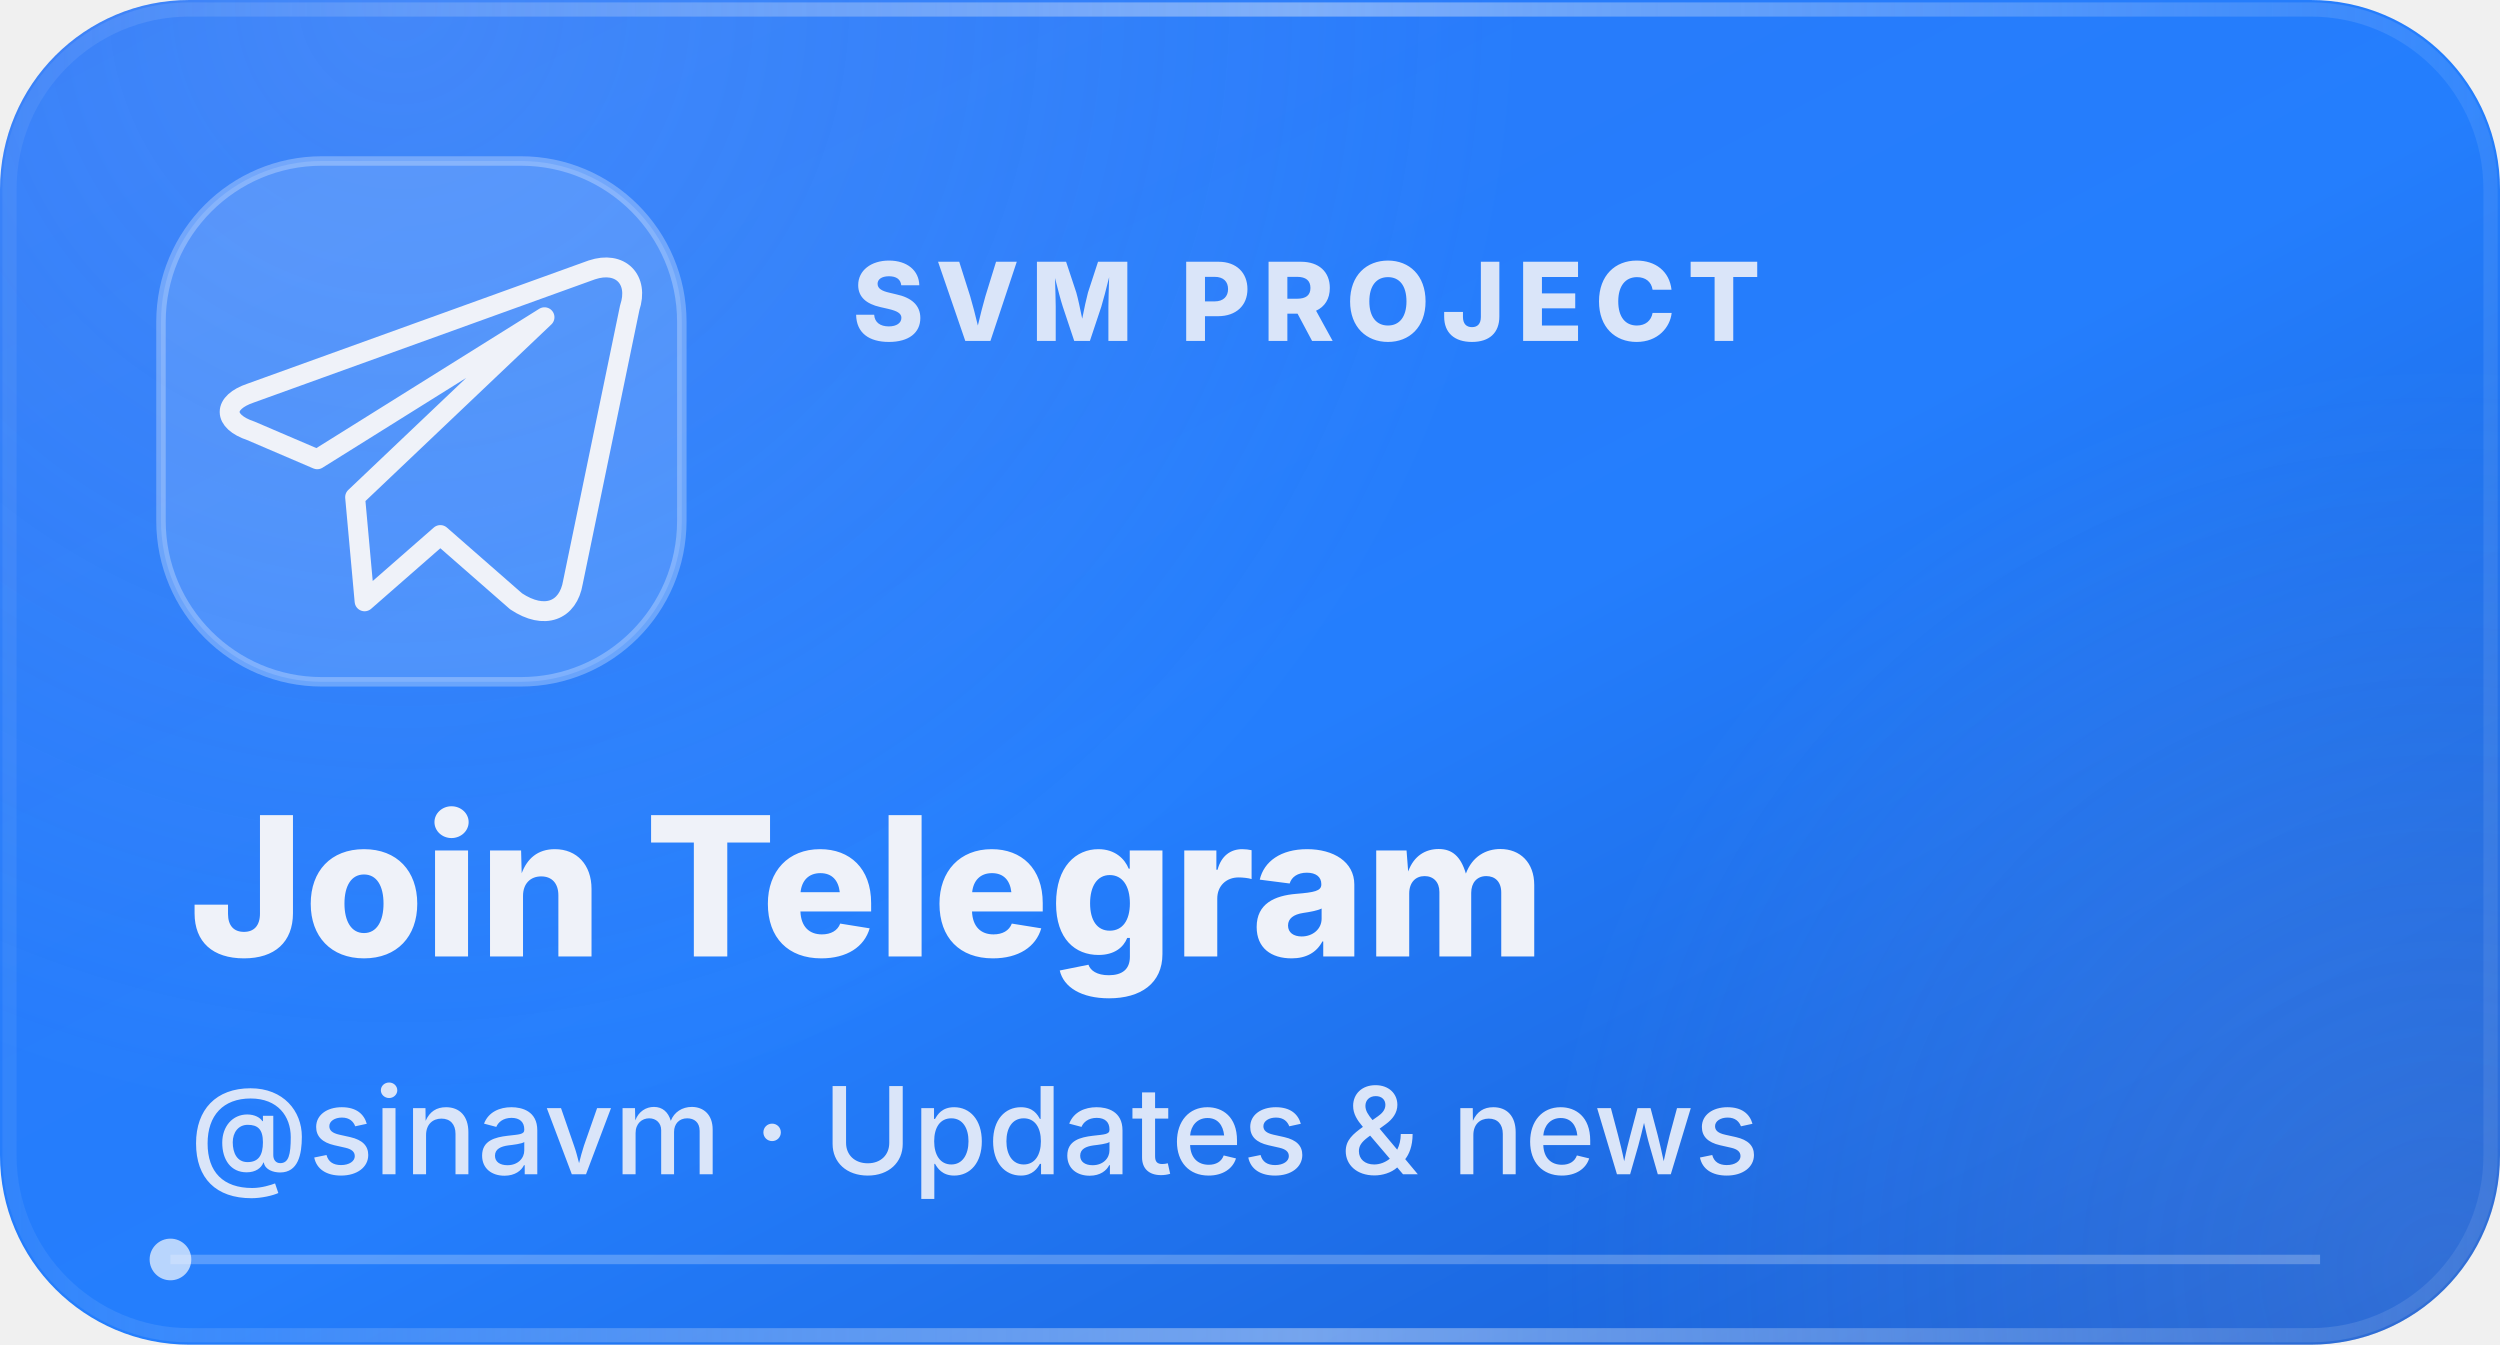
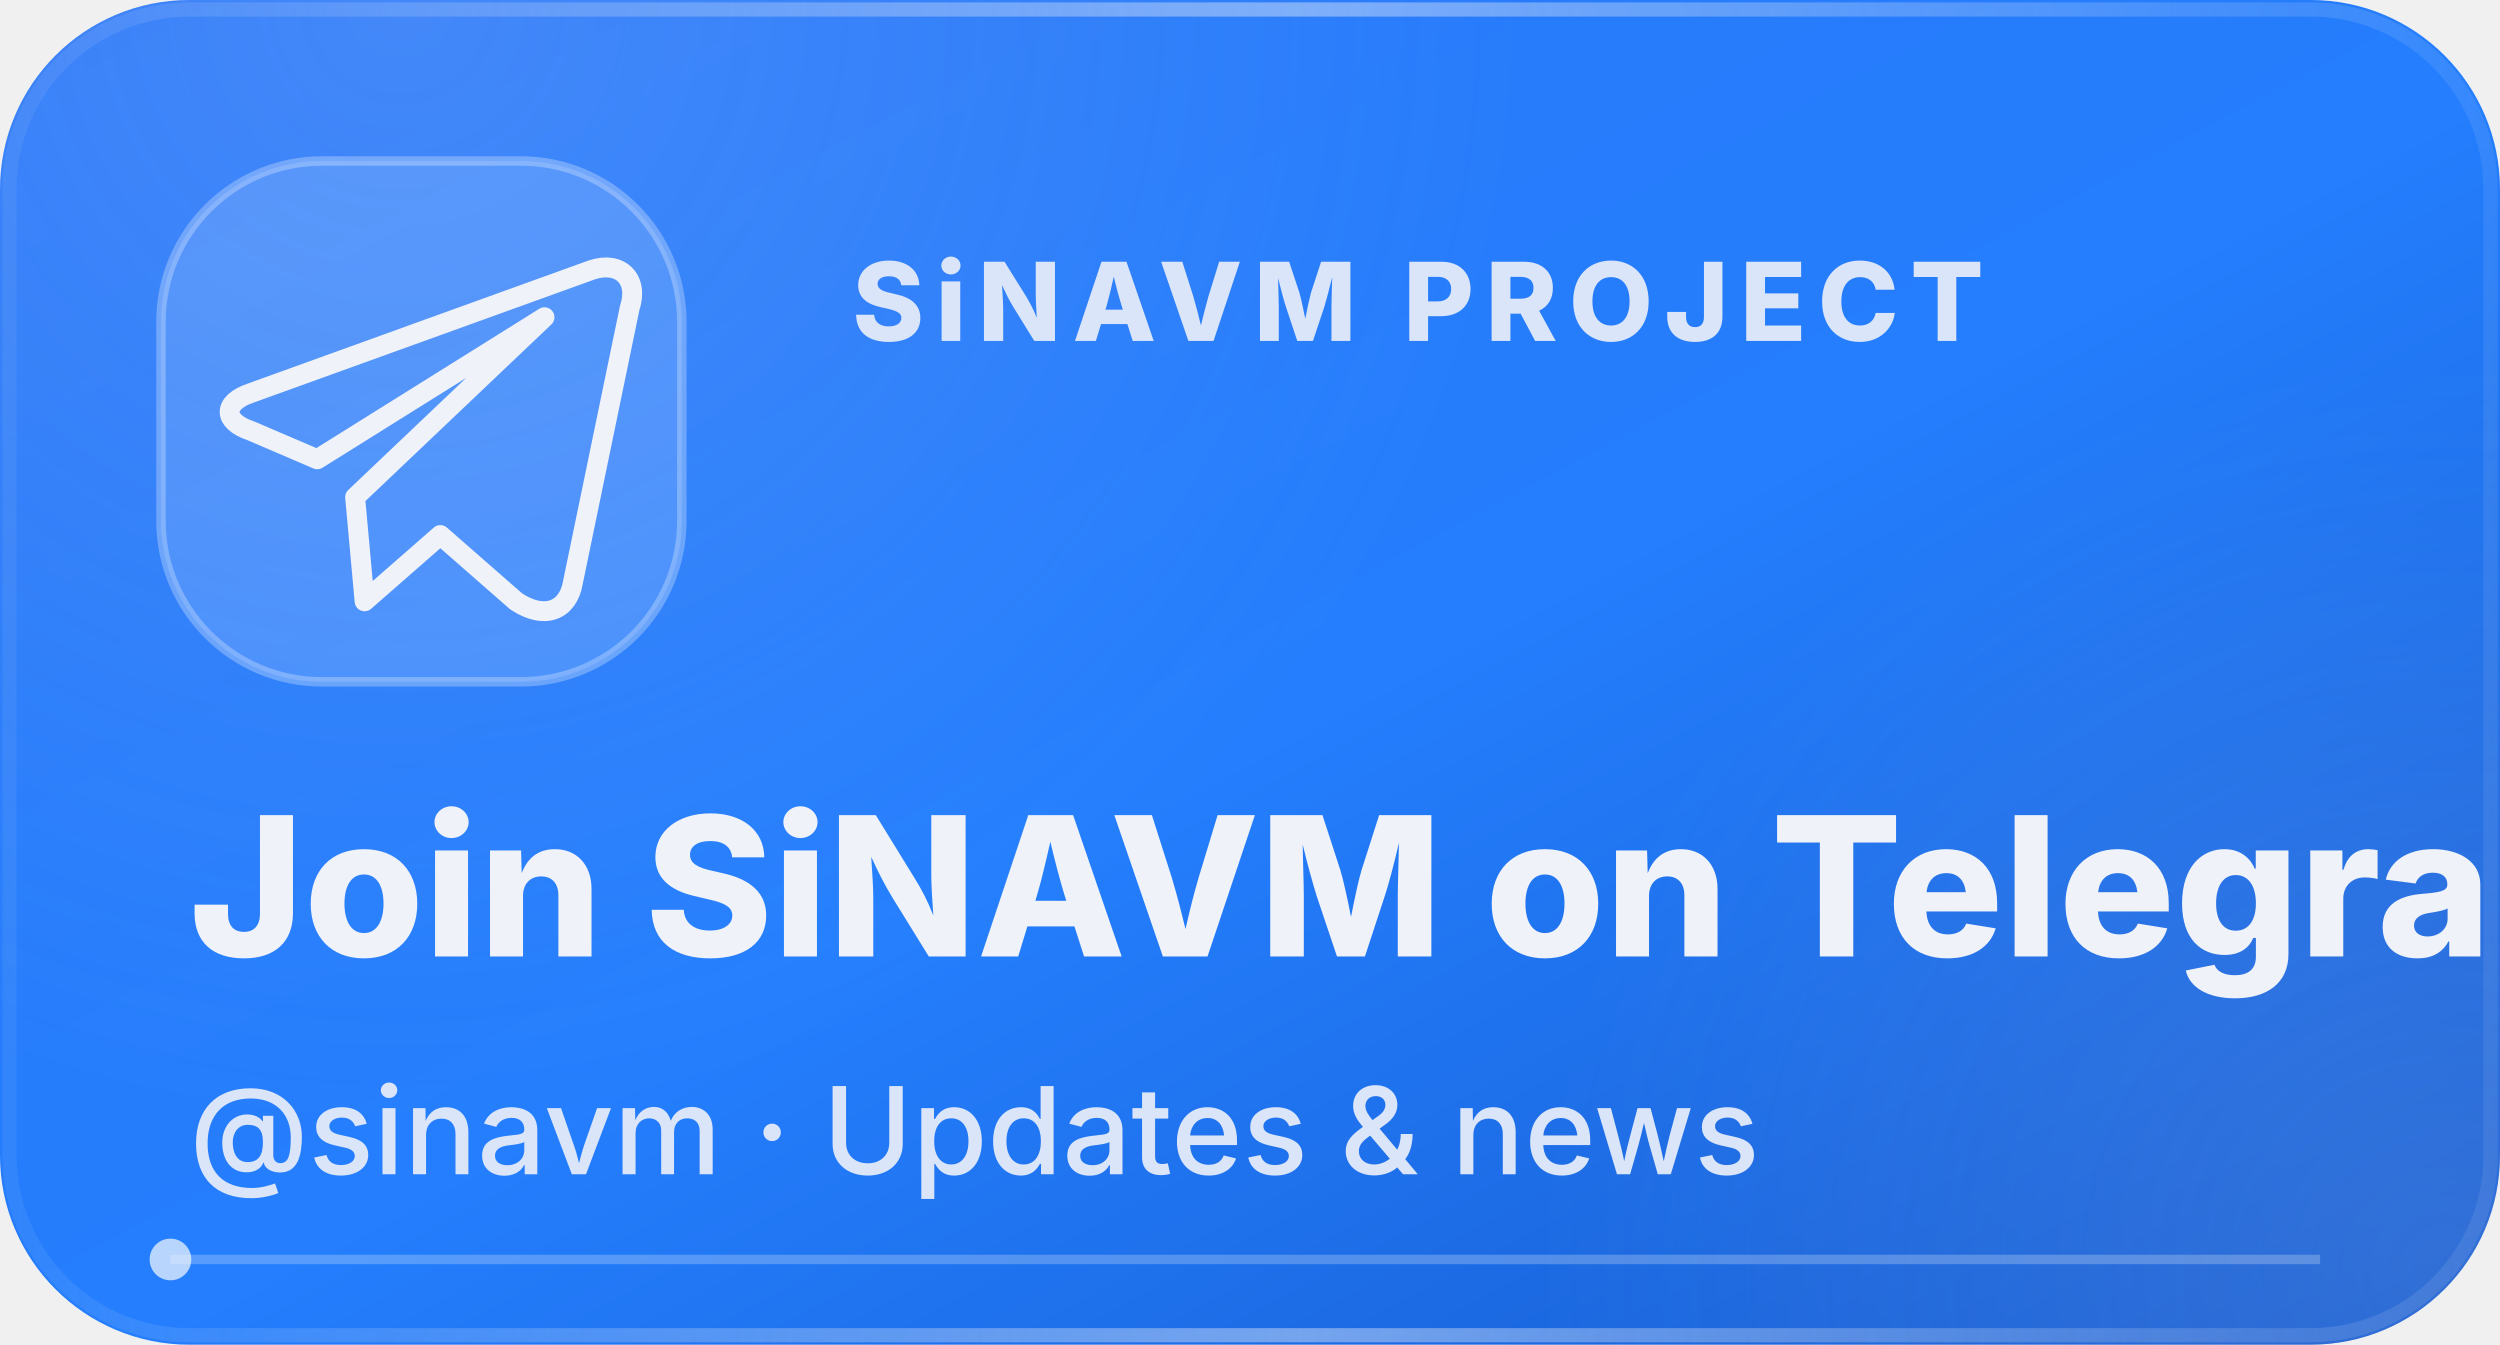
<svg xmlns="http://www.w3.org/2000/svg" width="264" height="142" viewBox="0 0 264 142" role="img" aria-labelledby="title desc">
  <defs>
    <linearGradient id="blue" x1="0" y1="0" x2="1" y2="1">
      <stop offset="0" stop-color="#2C78F8" />
      <stop offset=".53" stop-color="#247EFD" />
      <stop offset="1" stop-color="#1559CD" />
    </linearGradient>
    <linearGradient id="stroke" x1="0" y1="0" x2="1" y2="0">
      <stop stop-color="#EFF2F9" stop-opacity=".06" />
      <stop offset=".52" stop-color="#EFF2F9" stop-opacity=".42" />
      <stop offset="1" stop-color="#EFF2F9" stop-opacity=".08" />
    </linearGradient>
    <radialGradient id="soft">
      <stop stop-color="#DAE5F9" stop-opacity=".14" />
      <stop offset="1" stop-color="#DAE5F9" stop-opacity="0" />
    </radialGradient>
    <clipPath id="mask">
      <rect width="264" height="142" rx="20" />
    </clipPath>
  </defs>
  <g clip-path="url(#mask)">
    <rect width="264" height="142" fill="url(#blue)" />
    <circle cx="42" cy="0" r="120" fill="url(#soft)" />
    <circle cx="258" cy="134" r="96" fill="url(#soft)" />
    <rect x="1" y="1" width="262" height="140" rx="19" fill="none" stroke="url(#stroke)" stroke-width="1.5" />
    <rect x="17" y="17" width="55" height="55" rx="17" fill="#fff" fill-opacity=".14" stroke="#fff" stroke-opacity=".28" />
    <g transform="translate(44.5 44.5)">
      <path d="M-18 -3 18-16c3-1 5 1 4 4l-6 29c-.5 3-3 4-6 2L2 12l-8 7-1-11 20-19L-11 4-18 1c-3-1-3-3 0-4z" fill="none" stroke="#EFF2F9" stroke-width="2.1" stroke-linejoin="round" />
    </g>
-     <text x="90" y="36" font-family="Segoe UI,Inter,Arial,sans-serif" font-size="11.5" font-weight="790" fill="#DAE5F9" letter-spacing="1.2">SVM PROJECT</text>
-     <text x="20" y="101" font-family="Segoe UI,Inter,Arial,sans-serif" font-size="20.5" font-weight="780" fill="#EFF2F9">Join Telegram</text>
+     <text x="90" y="36" font-family="Segoe UI,Inter,Arial,sans-serif" font-size="11.5" font-weight="790" fill="#DAE5F9" letter-spacing="1.2">SiNAVM PROJECT</text>
+     <text x="20" y="101" font-family="Segoe UI,Inter,Arial,sans-serif" font-size="20.5" font-weight="780" fill="#EFF2F9">Join SiNAVM on Telegram</text>
    <text x="20" y="124" font-family="Segoe UI,Inter,Arial,sans-serif" font-size="12.8" font-weight="545" fill="#DAE5F9">@sinavm · Updates &amp; news</text>
    <path d="M18 133H245" stroke="#F7F9FD" stroke-opacity=".25" />
    <circle cx="18" cy="133" r="2.2" fill="#F7F9FD" opacity=".7">
      <animate attributeName="cx" values="18;245" dur="6.8s" repeatCount="indefinite" />
      <animate attributeName="opacity" values="0;1;0" dur="6.8s" repeatCount="indefinite" />
    </circle>
  </g>
</svg>
